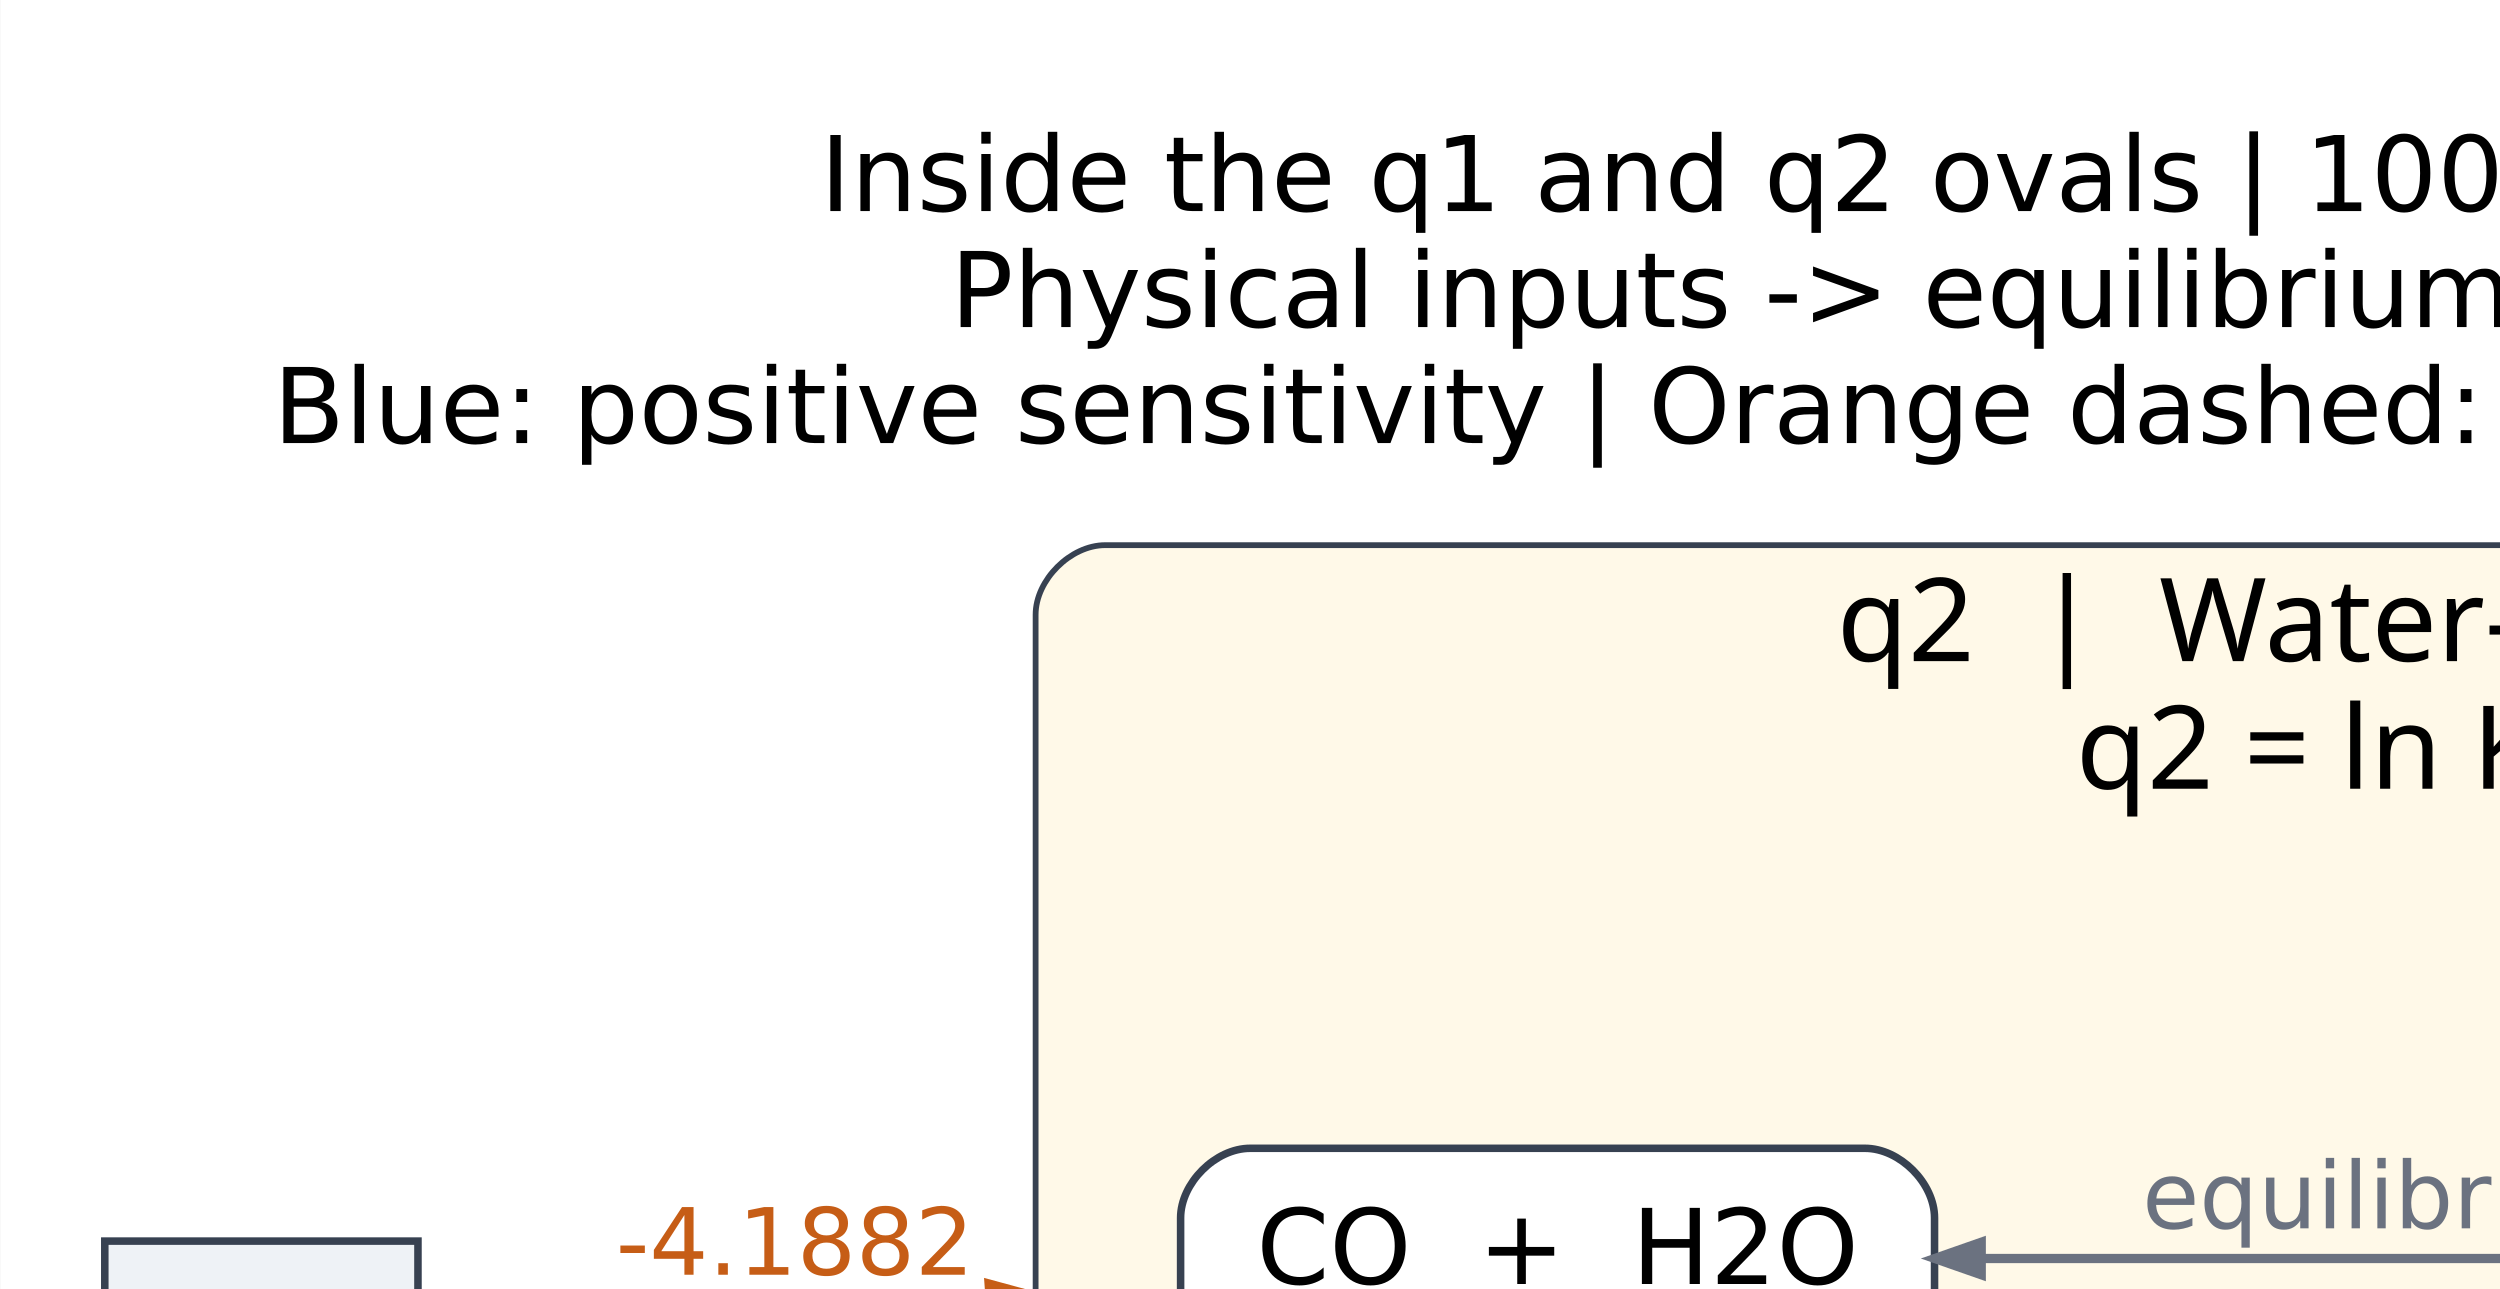
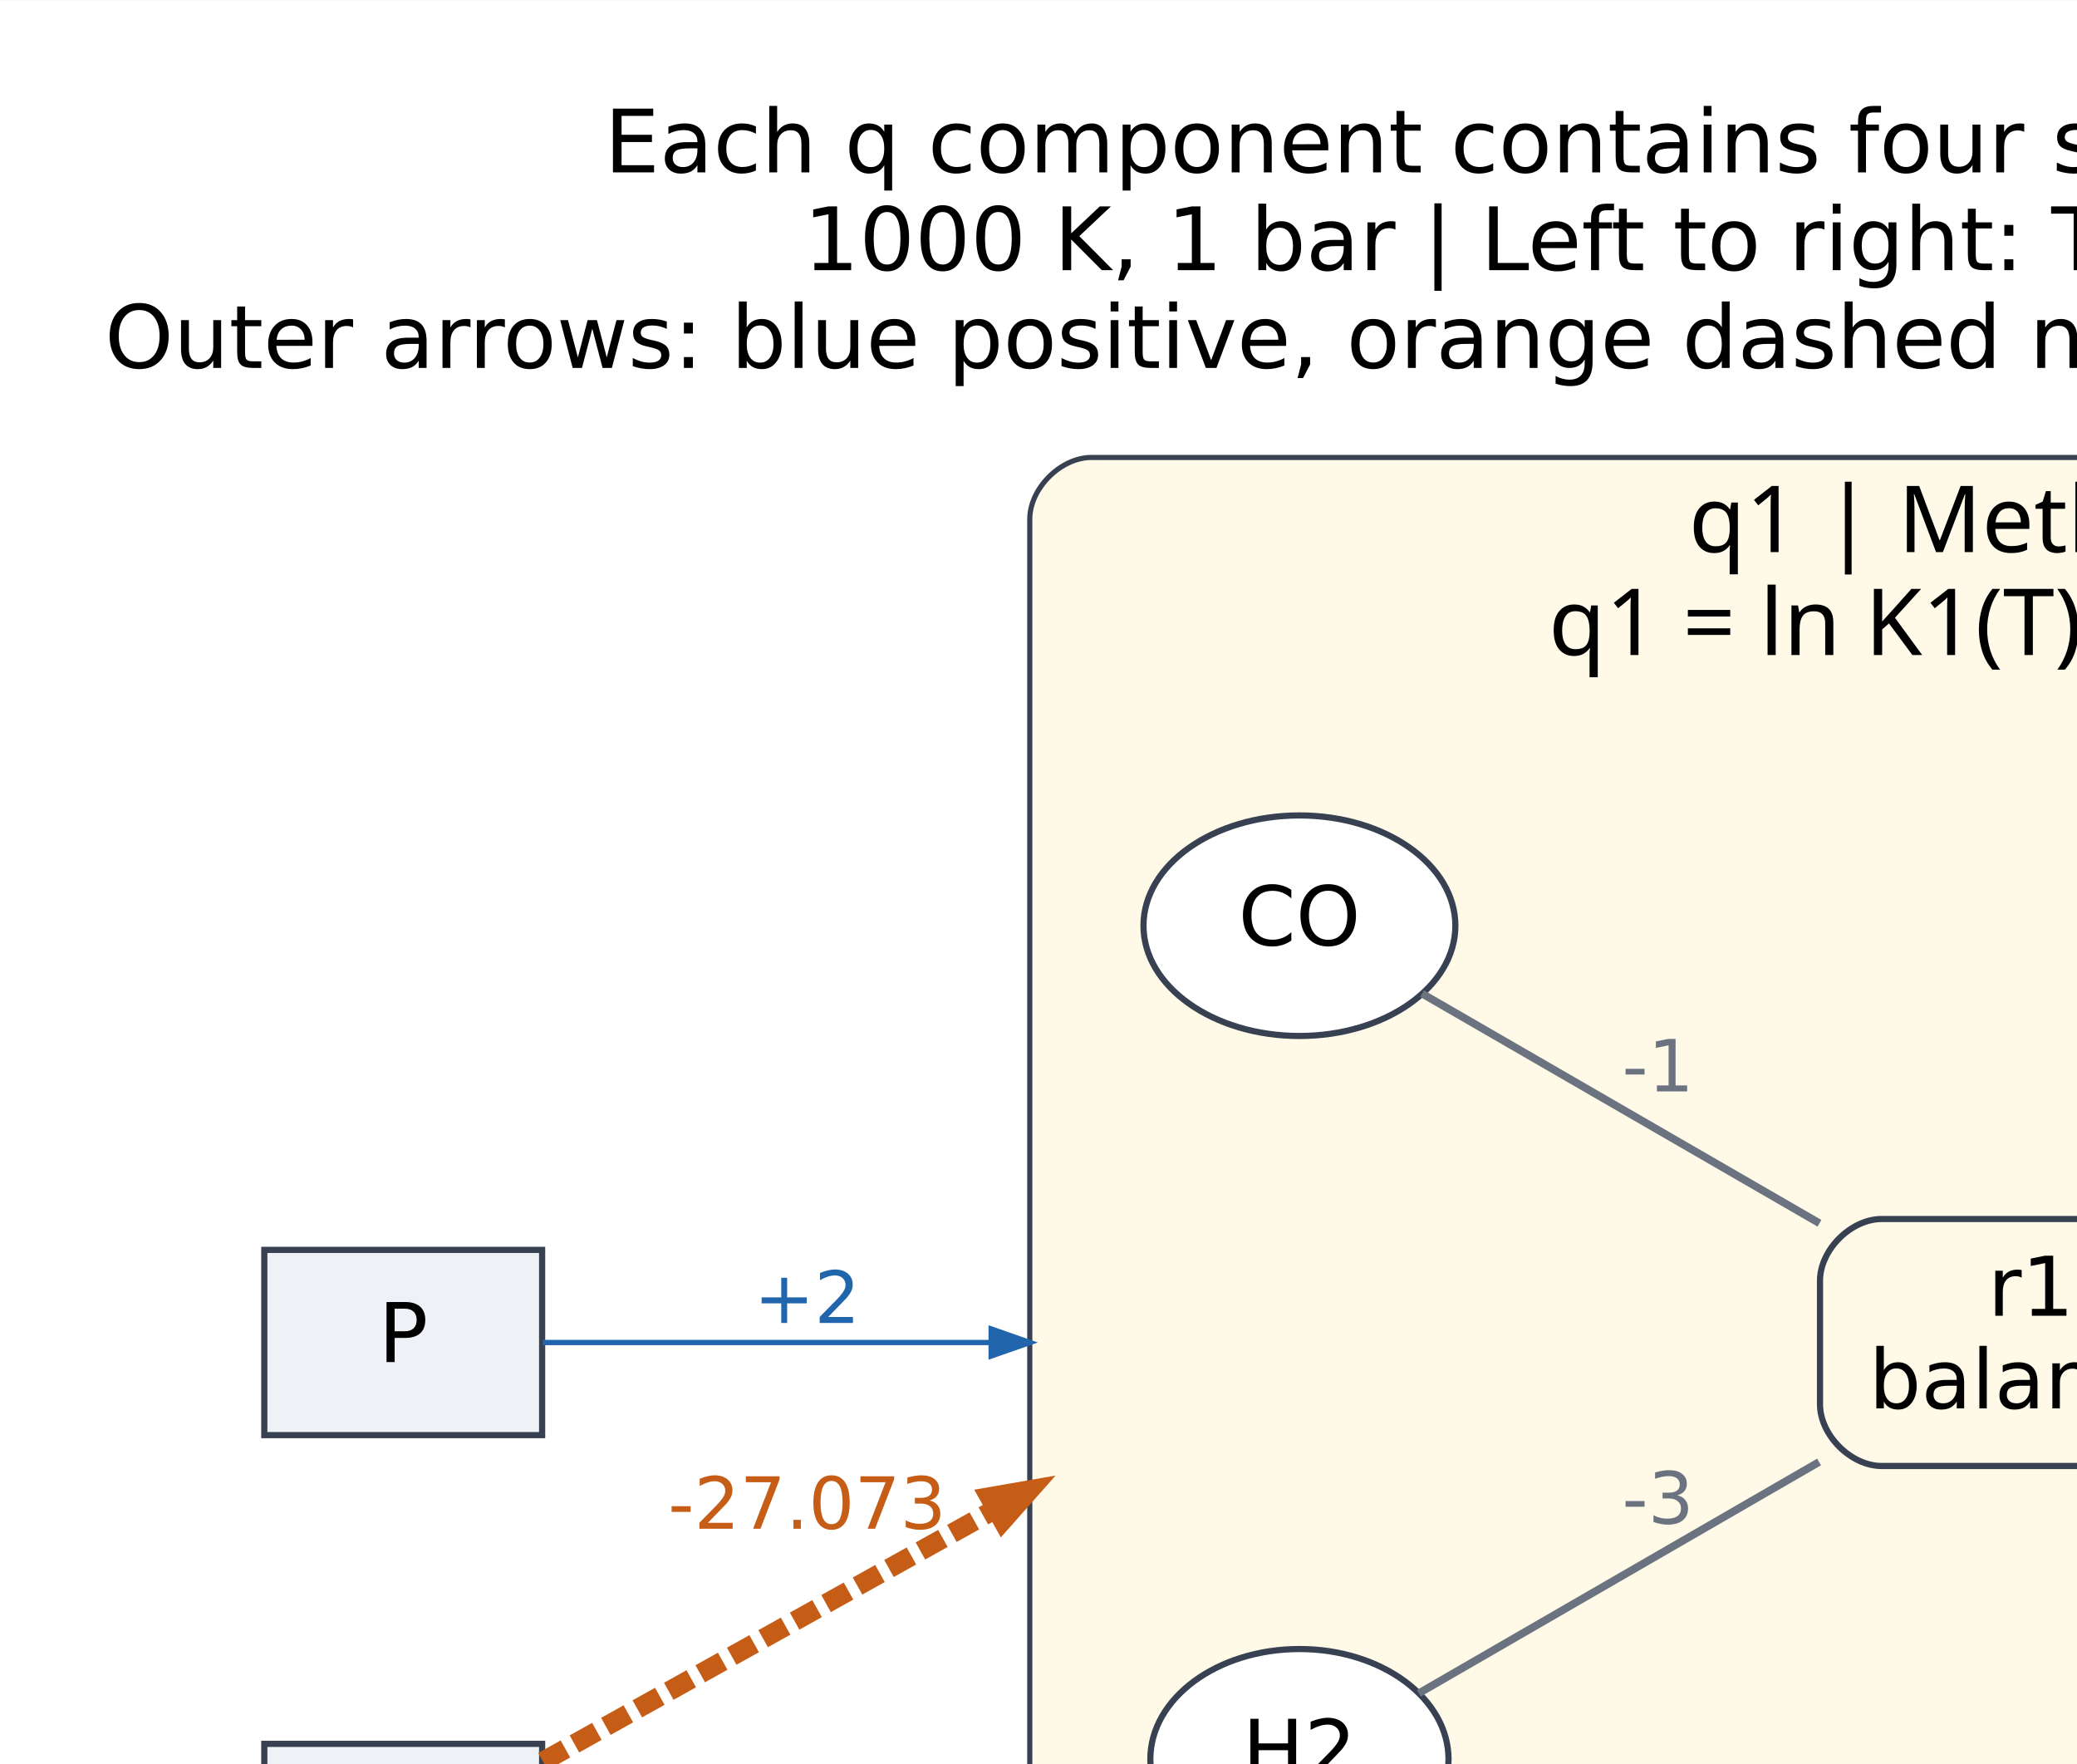
- <svg xmlns="http://www.w3.org/2000/svg" width="1867pt" height="962pt" viewBox="0.00 0.00 896.34 462.00">
-   <g id="graph0" class="graph" transform="scale(2.08 2.08) rotate(0) translate(18 444)">
-     <polygon fill="white" stroke="transparent" points="-18,18 -18,-444 878.34,-444 878.34,18 -18,18" />
-     <text text-anchor="middle" x="430.17" y="-407.6" font-family="DejaVu Sans" font-size="18.00">Inside the q1 and q2 ovals | 1000 K, 1 bar, fixed elemental amounts</text>
-     <text text-anchor="middle" x="430.17" y="-387.6" font-family="DejaVu Sans" font-size="18.00">Physical inputs -&gt; equilibrium conditions -&gt; methane response</text>
-     <text text-anchor="middle" x="430.17" y="-367.6" font-family="DejaVu Sans" font-size="18.00">Blue: positive sensitivity | Orange dashed: negative sensitivity | Gray: reversible reaction</text>
+ <svg xmlns="http://www.w3.org/2000/svg" width="1749pt" height="1485pt" viewBox="0.00 0.00 839.68 712.68">
+   <g id="graph0" class="graph" transform="scale(2.08 2.08) rotate(0) translate(15.84 696.84)">
+     <polygon fill="white" stroke="transparent" points="-15.84,15.84 -15.84,-696.84 823.84,-696.84 823.84,15.84 -15.84,15.84" />
+     <text text-anchor="middle" x="404" y="-663.4" font-family="DejaVu Sans" font-size="17.00">Each q component contains four species and one equilibrium condition</text>
+     <text text-anchor="middle" x="404" y="-644.4" font-family="DejaVu Sans" font-size="17.00">1000 K, 1 bar | Left to right: T/P -&gt; named component -&gt; CH4</text>
+     <text text-anchor="middle" x="404" y="-625.4" font-family="DejaVu Sans" font-size="17.00">Outer arrows: blue positive, orange dashed negative | Inner gray edges: signed stoichiometry</text>
    <g id="clust2" class="cluster">
-       <path fill="#fff9e8" stroke="#374151" d="M171,-8C171,-8 629,-8 629,-8 635,-8 641,-14 641,-20 641,-20 641,-163 641,-163 641,-169 635,-175 629,-175 629,-175 171,-175 171,-175 165,-175 159,-169 159,-163 159,-163 159,-20 159,-20 159,-14 165,-8 171,-8" />
-       <text text-anchor="middle" x="400" y="-155" font-family="DejaVu Sans Bold" font-size="20.00">q1  |  Methanation</text>
-       <text text-anchor="middle" x="400" y="-133" font-family="DejaVu Sans Bold" font-size="20.00">q1 = ln K1(T) + 2 ln(P/P0)</text>
+       <path fill="#fff9e8" stroke="#374151" d="M196.31,-312C196.31,-312 577.68,-312 577.68,-312 583.68,-312 589.68,-318 589.68,-324 589.68,-324 589.68,-596 589.68,-596 589.68,-602 583.68,-608 577.68,-608 577.68,-608 196.31,-608 196.31,-608 190.31,-608 184.31,-602 184.31,-596 184.31,-596 184.31,-324 184.31,-324 184.31,-318 190.31,-312 196.31,-312" />
+       <text text-anchor="middle" x="387" y="-589.6" font-family="DejaVu Sans Bold" font-size="18.00">q1 | Methanation</text>
+       <text text-anchor="middle" x="387" y="-569.6" font-family="DejaVu Sans Bold" font-size="18.00">q1 = ln K1(T) + 2 ln(P/P0)</text>
    </g>
-     <g id="clust3" class="cluster">
-       <path fill="#fff9e8" stroke="#374151" d="M172.5,-183C172.5,-183 622.5,-183 622.5,-183 628.5,-183 634.5,-189 634.5,-195 634.5,-195 634.5,-338 634.5,-338 634.5,-344 628.5,-350 622.5,-350 622.5,-350 172.5,-350 172.5,-350 166.5,-350 160.5,-344 160.5,-338 160.5,-338 160.5,-195 160.5,-195 160.5,-189 166.5,-183 172.5,-183" />
-       <text text-anchor="middle" x="397.5" y="-330" font-family="DejaVu Sans Bold" font-size="20.00">q2  |  Water-gas shift</text>
-       <text text-anchor="middle" x="397.5" y="-308" font-family="DejaVu Sans Bold" font-size="20.00">q2 = ln K2(T)</text>
+     <g id="clust7" class="cluster">
+       <path fill="#fff9e8" stroke="#374151" d="M188.53,-8C188.53,-8 576.27,-8 576.27,-8 582.27,-8 588.27,-14 588.27,-20 588.27,-20 588.27,-292 588.27,-292 588.27,-298 582.27,-304 576.27,-304 576.27,-304 188.53,-304 188.53,-304 182.53,-304 176.53,-298 176.53,-292 176.53,-292 176.53,-20 176.53,-20 176.53,-14 182.53,-8 188.53,-8" />
+       <text text-anchor="middle" x="382.4" y="-285.6" font-family="DejaVu Sans Bold" font-size="18.00">q2 | Water-gas shift</text>
+       <text text-anchor="middle" x="382.4" y="-265.6" font-family="DejaVu Sans Bold" font-size="18.00">q2 = ln K2(T)</text>
    </g>
    <g id="node1" class="node">
-       <polygon fill="#eef2f6" stroke="#374151" stroke-width="1.3" points="54,-230 0,-230 0,-192 54,-192 54,-230" />
-       <text text-anchor="middle" x="27" y="-206.6" font-family="DejaVu Sans" font-size="18.00">T</text>
+       <polygon fill="#eef2f6" stroke="#374151" stroke-width="1.2" points="89.53,-358 35.53,-358 35.53,-322 89.53,-322 89.53,-358" />
+       <text text-anchor="middle" x="62.53" y="-336.2" font-family="DejaVu Sans" font-size="16.00">T</text>
+     </g>
+     <g id="edge12" class="edge">
+       <path fill="none" stroke="#c65d16" stroke-width="3.8" stroke-dasharray="5,2" d="M89.69,-354.58C112.95,-367.55 147.81,-386.99 177.64,-403.62" />
+       <polygon fill="#c65d16" stroke="#c65d16" stroke-width="3.8" points="176.48,-405.98 184.31,-407.34 179.04,-401.39 176.48,-405.98" />
+       <text text-anchor="middle" x="141.03" y="-399.8" font-family="DejaVu Sans" font-size="14.00" fill="#c65d16">-27.073</text>
+     </g>
+     <g id="edge25" class="edge">
+       <path fill="none" stroke="#c65d16" stroke-width="1.3" stroke-dasharray="5,2" d="M73.74,-321.51C91.11,-290.99 128.69,-228.87 171.31,-182.57" />
+       <polygon fill="#c65d16" stroke="#c65d16" stroke-width="1.3" points="173.32,-184.27 176.53,-177 169.49,-180.67 173.32,-184.27" />
+       <text text-anchor="middle" x="141.03" y="-256.8" font-family="DejaVu Sans" font-size="14.00" fill="#c65d16">-4.1882</text>
    </g>
    <g id="node2" class="node">
-       <polygon fill="#eef2f6" stroke="#374151" stroke-width="1.3" points="54,-98 0,-98 0,-60 54,-60 54,-98" />
-       <text text-anchor="middle" x="27" y="-74.6" font-family="DejaVu Sans" font-size="18.00">P</text>
+       <polygon fill="#eef2f6" stroke="#374151" stroke-width="1.2" points="89.53,-454 35.53,-454 35.53,-418 89.53,-418 89.53,-454" />
+       <text text-anchor="middle" x="62.53" y="-432.2" font-family="DejaVu Sans" font-size="16.00">P</text>
+     </g>
+     <g id="edge13" class="edge">
+       <path fill="none" stroke="#2166ac" stroke-width="1.04" d="M89.69,-436C112.66,-436 146.94,-436 176.51,-436" />
+       <polygon fill="#2166ac" stroke="#2166ac" stroke-width="1.04" points="176.81,-438.63 184.31,-436 176.81,-433.38 176.81,-438.63" />
+       <text text-anchor="middle" x="141.03" y="-439.8" font-family="DejaVu Sans" font-size="14.00" fill="#2166ac">+2</text>
+     </g>
+     <g id="node3" class="node">
+       <ellipse fill="#eee7f5" stroke="#6a3d9a" stroke-width="2.3" cx="733.57" cy="-315" rx="38.78" ry="21.43" />
+       <text text-anchor="middle" x="733.57" y="-311.2" font-family="DejaVu Sans Bold" font-size="16.00">CH4</text>
    </g>
    <g id="node4" class="node">
-       <path fill="white" stroke="#374151" stroke-width="1.3" d="M305,-98C305,-98 196,-98 196,-98 190,-98 184,-92 184,-86 184,-86 184,-72 184,-72 184,-66 190,-60 196,-60 196,-60 305,-60 305,-60 311,-60 317,-66 317,-72 317,-72 317,-86 317,-86 317,-92 311,-98 305,-98" />
-       <text text-anchor="middle" x="250.5" y="-74.6" font-family="DejaVu Sans" font-size="18.00">CO  +  3 H2</text>
+       <path fill="#fff9e8" stroke="#374151" stroke-width="1.2" d="M407.9,-460C407.9,-460 349.9,-460 349.9,-460 343.9,-460 337.9,-454 337.9,-448 337.9,-448 337.9,-424 337.9,-424 337.9,-418 343.9,-412 349.9,-412 349.9,-412 407.9,-412 407.9,-412 413.9,-412 419.9,-418 419.9,-424 419.9,-424 419.9,-448 419.9,-448 419.9,-454 413.9,-460 407.9,-460" />
+       <text text-anchor="middle" x="378.9" y="-441.2" font-family="DejaVu Sans" font-size="16.00">r1</text>
+       <text text-anchor="middle" x="378.9" y="-423.2" font-family="DejaVu Sans" font-size="16.00">balance</text>
+     </g>
+     <g id="node6" class="node">
+       <ellipse fill="#ffffff" stroke="#374151" stroke-width="1.2" cx="528.79" cy="-355" rx="38.37" ry="21.43" />
+       <text text-anchor="middle" x="528.79" y="-351.2" font-family="DejaVu Sans" font-size="16.00">H2O</text>
    </g>
    <g id="edge3" class="edge">
-       <path fill="none" stroke="#c65d16" stroke-width="3.8" stroke-dasharray="5,2" d="M54.28,-195.34C78.55,-180.88 116.14,-158.47 151.88,-137.17" />
-       <polygon fill="#c65d16" stroke="#c65d16" stroke-width="3.8" points="153.56,-139.43 159,-132.93 150.7,-134.62 153.56,-139.43" />
-       <text text-anchor="middle" x="119" y="-180.2" font-family="DejaVu Sans" font-size="16.00" fill="#c65d16">-27.073</text>
+       <path fill="none" stroke="#6b7280" stroke-width="1.5" d="M419.92,-414.08C445.59,-400.02 478.21,-382.16 500.83,-369.77" />
+       <text text-anchor="middle" x="454.9" y="-403.8" font-family="DejaVu Sans" font-size="14.00" fill="#6b7280">+1</text>
    </g>
-     <g id="node6" class="node">
-       <path fill="white" stroke="#374151" stroke-width="1.3" d="M303.5,-246C303.5,-246 197.5,-246 197.5,-246 191.5,-246 185.5,-240 185.5,-234 185.5,-234 185.5,-220 185.5,-220 185.5,-214 191.5,-208 197.5,-208 197.5,-208 303.5,-208 303.5,-208 309.5,-208 315.5,-214 315.5,-220 315.5,-220 315.5,-234 315.5,-234 315.5,-240 309.5,-246 303.5,-246" />
-       <text text-anchor="middle" x="250.5" y="-222.6" font-family="DejaVu Sans" font-size="18.00">CO  +  H2O</text>
+     <g id="node8" class="node">
+       <ellipse fill="#eee7f5" stroke="#6a3d9a" stroke-width="2.3" cx="528.79" cy="-517" rx="38.78" ry="21.43" />
+       <text text-anchor="middle" x="528.79" y="-513.2" font-family="DejaVu Sans Bold" font-size="16.00">CH4</text>
    </g>
-     <g id="edge7" class="edge">
-       <path fill="none" stroke="#c65d16" stroke-width="1.3" stroke-dasharray="5,2" d="M54.28,-212.9C78.66,-214.66 116.5,-217.39 152.4,-219.99" />
-       <polygon fill="#c65d16" stroke="#c65d16" stroke-width="1.3" points="152.32,-222.79 160.5,-220.57 152.72,-217.2 152.32,-222.79" />
-       <text text-anchor="middle" x="119" y="-224.2" font-family="DejaVu Sans" font-size="16.00" fill="#c65d16">-4.1882</text>
+     <g id="edge5" class="edge">
+       <path fill="none" stroke="#6b7280" stroke-width="1.5" d="M419.92,-457.92C445.59,-471.98 478.21,-489.84 500.83,-502.23" />
+       <text text-anchor="middle" x="454.9" y="-484.8" font-family="DejaVu Sans" font-size="14.00" fill="#6b7280">+1</text>
+     </g>
+     <g id="node11" class="node">
+       <path fill="#fff9e8" stroke="#374151" stroke-width="1.2" d="M407.9,-156C407.9,-156 349.9,-156 349.9,-156 343.9,-156 337.9,-150 337.9,-144 337.9,-144 337.9,-120 337.9,-120 337.9,-114 343.9,-108 349.9,-108 349.9,-108 407.9,-108 407.9,-108 413.9,-108 419.9,-114 419.9,-120 419.9,-120 419.9,-144 419.9,-144 419.9,-150 413.9,-156 407.9,-156" />
+       <text text-anchor="middle" x="378.9" y="-137.2" font-family="DejaVu Sans" font-size="16.00">r2</text>
+       <text text-anchor="middle" x="378.9" y="-119.2" font-family="DejaVu Sans" font-size="16.00">balance</text>
+     </g>
+     <g id="node5" class="node">
+       <ellipse fill="#ffffff" stroke="#374151" stroke-width="1.2" cx="236.72" cy="-355" rx="28.98" ry="21.43" />
+       <text text-anchor="middle" x="236.72" y="-351.2" font-family="DejaVu Sans" font-size="16.00">H2</text>
+     </g>
+     <g id="edge2" class="edge">
+       <path fill="none" stroke="#6b7280" stroke-width="1.5" d="M259.93,-367.83C280.78,-379.88 312.44,-398.18 337.72,-412.78" />
+       <text text-anchor="middle" x="306.4" y="-400.8" font-family="DejaVu Sans" font-size="14.00" fill="#6b7280">-3</text>
+     </g>
+     <g id="node7" class="node">
+       <ellipse fill="#ffffff" stroke="#374151" stroke-width="1.2" cx="236.72" cy="-517" rx="30.31" ry="21.43" />
+       <text text-anchor="middle" x="236.72" y="-513.2" font-family="DejaVu Sans" font-size="16.00">CO</text>
    </g>
    <g id="edge4" class="edge">
-       <path fill="none" stroke="#2166ac" stroke-width="1.04" d="M54.14,-77.92C64.38,-77.55 76.24,-77.18 87,-77 107.69,-76.65 129.86,-76.66 150.97,-76.86" />
-       <polygon fill="#2166ac" stroke="#2166ac" stroke-width="1.04" points="150.97,-79.66 159,-76.95 151.03,-74.06 150.97,-79.66" />
-       <text text-anchor="middle" x="119" y="-82.2" font-family="DejaVu Sans" font-size="16.00" fill="#2166ac">+2</text>
+       <path fill="none" stroke="#6b7280" stroke-width="1.5" d="M260.55,-503.81C281.42,-491.75 312.76,-473.64 337.8,-459.17" />
+       <text text-anchor="middle" x="306.4" y="-484.8" font-family="DejaVu Sans" font-size="14.00" fill="#6b7280">-1</text>
    </g>
-     <g id="node3" class="node">
-       <ellipse fill="#eee7f5" stroke="#6a3d9a" stroke-width="2.3" cx="813.67" cy="-153" rx="46.84" ry="26.74" />
-       <text text-anchor="middle" x="813.67" y="-148.6" font-family="DejaVu Sans Bold" font-size="18.00">CH4</text>
+     <g id="edge14" class="edge">
+       <path fill="none" stroke="#2166ac" stroke-width="0.87" d="M589.68,-400.27C625.7,-378.77 670.16,-352.24 699.83,-334.54" />
+       <polygon fill="#2166ac" stroke="#2166ac" stroke-width="0.87" points="701.31,-336.71 706.41,-330.61 698.62,-332.2 701.31,-336.71" />
+       <text text-anchor="middle" x="634.18" y="-396.8" font-family="DejaVu Sans" font-size="14.00" fill="#2166ac">+0.59252</text>
    </g>
-     <g id="node5" class="node">
-       <path fill="white" stroke="#374151" stroke-width="1.3" d="M604,-98C604,-98 488,-98 488,-98 482,-98 476,-92 476,-86 476,-86 476,-72 476,-72 476,-66 482,-60 488,-60 488,-60 604,-60 604,-60 610,-60 616,-66 616,-72 616,-72 616,-86 616,-86 616,-92 610,-98 604,-98" />
-       <text text-anchor="middle" x="546" y="-74.6" font-family="DejaVu Sans" font-size="18.00">CH4  +  H2O</text>
+     <g id="node12" class="node">
+       <ellipse fill="#ffffff" stroke="#374151" stroke-width="1.2" cx="528.79" cy="-51" rx="28.98" ry="21.43" />
+       <text text-anchor="middle" x="528.79" y="-47.2" font-family="DejaVu Sans" font-size="16.00">H2</text>
    </g>
-     <g id="edge2" class="edge">
-       <path fill="none" stroke="#6b7280" stroke-width="1.6" d="M325.18,-79C368.67,-79 423.66,-79 467.76,-79" />
-       <polygon fill="#6b7280" stroke="#6b7280" stroke-width="1.6" points="325,-76.2 317,-79 325,-81.8 325,-76.2" />
-       <polygon fill="#6b7280" stroke="#6b7280" stroke-width="1.6" points="467.87,-81.8 475.87,-79 467.87,-76.2 467.87,-81.8" />
-       <text text-anchor="middle" x="396.5" y="-84.2" font-family="DejaVu Sans" font-size="16.00" fill="#6b7280">equilibrium</text>
+     <g id="edge15" class="edge">
+       <path fill="none" stroke="#6b7280" stroke-width="1.5" d="M419.92,-110.08C447.3,-95.09 482.59,-75.76 505.21,-63.37" />
+       <text text-anchor="middle" x="454.9" y="-100.8" font-family="DejaVu Sans" font-size="14.00" fill="#6b7280">+1</text>
    </g>
-     <g id="edge5" class="edge">
-       <path fill="none" stroke="#2166ac" stroke-width="0.87" d="M641,-105.11C670.74,-113.38 703.75,-122.56 734,-131 743.59,-133.68 753.84,-136.54 763.67,-139.28" />
-       <polygon fill="#2166ac" stroke="#2166ac" stroke-width="0.87" points="762.98,-142 771.44,-141.46 764.48,-136.61 762.98,-142" />
-       <text text-anchor="middle" x="691.5" y="-136.2" font-family="DejaVu Sans" font-size="16.00" fill="#2166ac">+0.59252</text>
+     <g id="node15" class="node">
+       <ellipse fill="#ffffff" stroke="#374151" stroke-width="1.2" cx="528.79" cy="-213" rx="37.45" ry="21.43" />
+       <text text-anchor="middle" x="528.79" y="-209.2" font-family="DejaVu Sans" font-size="16.00">CO2</text>
    </g>
-     <g id="node7" class="node">
-       <path fill="white" stroke="#374151" stroke-width="1.3" d="M597.5,-246C597.5,-246 494.5,-246 494.5,-246 488.5,-246 482.5,-240 482.5,-234 482.5,-234 482.5,-220 482.5,-220 482.5,-214 488.5,-208 494.5,-208 494.5,-208 597.5,-208 597.5,-208 603.5,-208 609.5,-214 609.5,-220 609.5,-220 609.5,-234 609.5,-234 609.5,-240 603.5,-246 597.5,-246" />
-       <text text-anchor="middle" x="546" y="-222.6" font-family="DejaVu Sans" font-size="18.00">CO2  +  H2</text>
+     <g id="edge18" class="edge">
+       <path fill="none" stroke="#6b7280" stroke-width="1.5" d="M419.92,-153.92C445.76,-168.07 478.65,-186.08 501.28,-198.48" />
+       <text text-anchor="middle" x="454.9" y="-181.8" font-family="DejaVu Sans" font-size="14.00" fill="#6b7280">+1</text>
    </g>
-     <g id="edge6" class="edge">
-       <path fill="none" stroke="#6b7280" stroke-width="1.6" d="M323.83,-227C369.69,-227 428.75,-227 474.3,-227" />
-       <polygon fill="#6b7280" stroke="#6b7280" stroke-width="1.6" points="323.55,-224.2 315.55,-227 323.55,-229.8 323.55,-224.2" />
-       <polygon fill="#6b7280" stroke="#6b7280" stroke-width="1.6" points="474.35,-229.8 482.35,-227 474.35,-224.2 474.35,-229.8" />
-       <text text-anchor="middle" x="396.5" y="-232.2" font-family="DejaVu Sans" font-size="16.00" fill="#6b7280">equilibrium</text>
+     <g id="node13" class="node">
+       <ellipse fill="#ffffff" stroke="#374151" stroke-width="1.2" cx="236.72" cy="-51" rx="38.37" ry="21.43" />
+       <text text-anchor="middle" x="236.72" y="-47.2" font-family="DejaVu Sans" font-size="16.00">H2O</text>
    </g>
-     <g id="edge8" class="edge">
-       <path fill="none" stroke="#c65d16" stroke-width="0.8" stroke-dasharray="5,2" d="M634.5,-202.63C677.28,-190.71 727.19,-176.81 763.29,-166.75" />
-       <polygon fill="#c65d16" stroke="#c65d16" stroke-width="0.8" points="764.19,-169.41 771.15,-164.56 762.69,-164.01 764.19,-169.41" />
-       <text text-anchor="middle" x="691.5" y="-201.2" font-family="DejaVu Sans" font-size="16.00" fill="#c65d16">-0.017041</text>
+     <g id="edge16" class="edge">
+       <path fill="none" stroke="#6b7280" stroke-width="1.5" d="M263.76,-66.05C284.5,-78.03 313.91,-95.02 337.67,-108.76" />
+       <text text-anchor="middle" x="306.4" y="-97.8" font-family="DejaVu Sans" font-size="14.00" fill="#6b7280">-1</text>
+     </g>
+     <g id="node14" class="node">
+       <ellipse fill="#ffffff" stroke="#374151" stroke-width="1.2" cx="236.72" cy="-213" rx="30.31" ry="21.43" />
+       <text text-anchor="middle" x="236.72" y="-209.2" font-family="DejaVu Sans" font-size="16.00">CO</text>
+     </g>
+     <g id="edge17" class="edge">
+       <path fill="none" stroke="#6b7280" stroke-width="1.5" d="M260.55,-199.81C281.42,-187.75 312.76,-169.64 337.8,-155.17" />
+       <text text-anchor="middle" x="306.4" y="-181.8" font-family="DejaVu Sans" font-size="14.00" fill="#6b7280">-1</text>
+     </g>
+     <g id="edge26" class="edge">
+       <path fill="none" stroke="#c65d16" stroke-width="0.8" stroke-dasharray="5,2" d="M588.27,-175.8C588.74,-176.2 589.21,-176.6 589.68,-177 633.96,-214.77 681.96,-262.71 709.52,-291" />
+       <polygon fill="#c65d16" stroke="#c65d16" stroke-width="0.8" points="707.65,-292.84 714.76,-296.39 711.42,-289.18 707.65,-292.84" />
+       <text text-anchor="middle" x="634.18" y="-253.8" font-family="DejaVu Sans" font-size="14.00" fill="#c65d16">-0.017041</text>
    </g>
  </g>
</svg>
